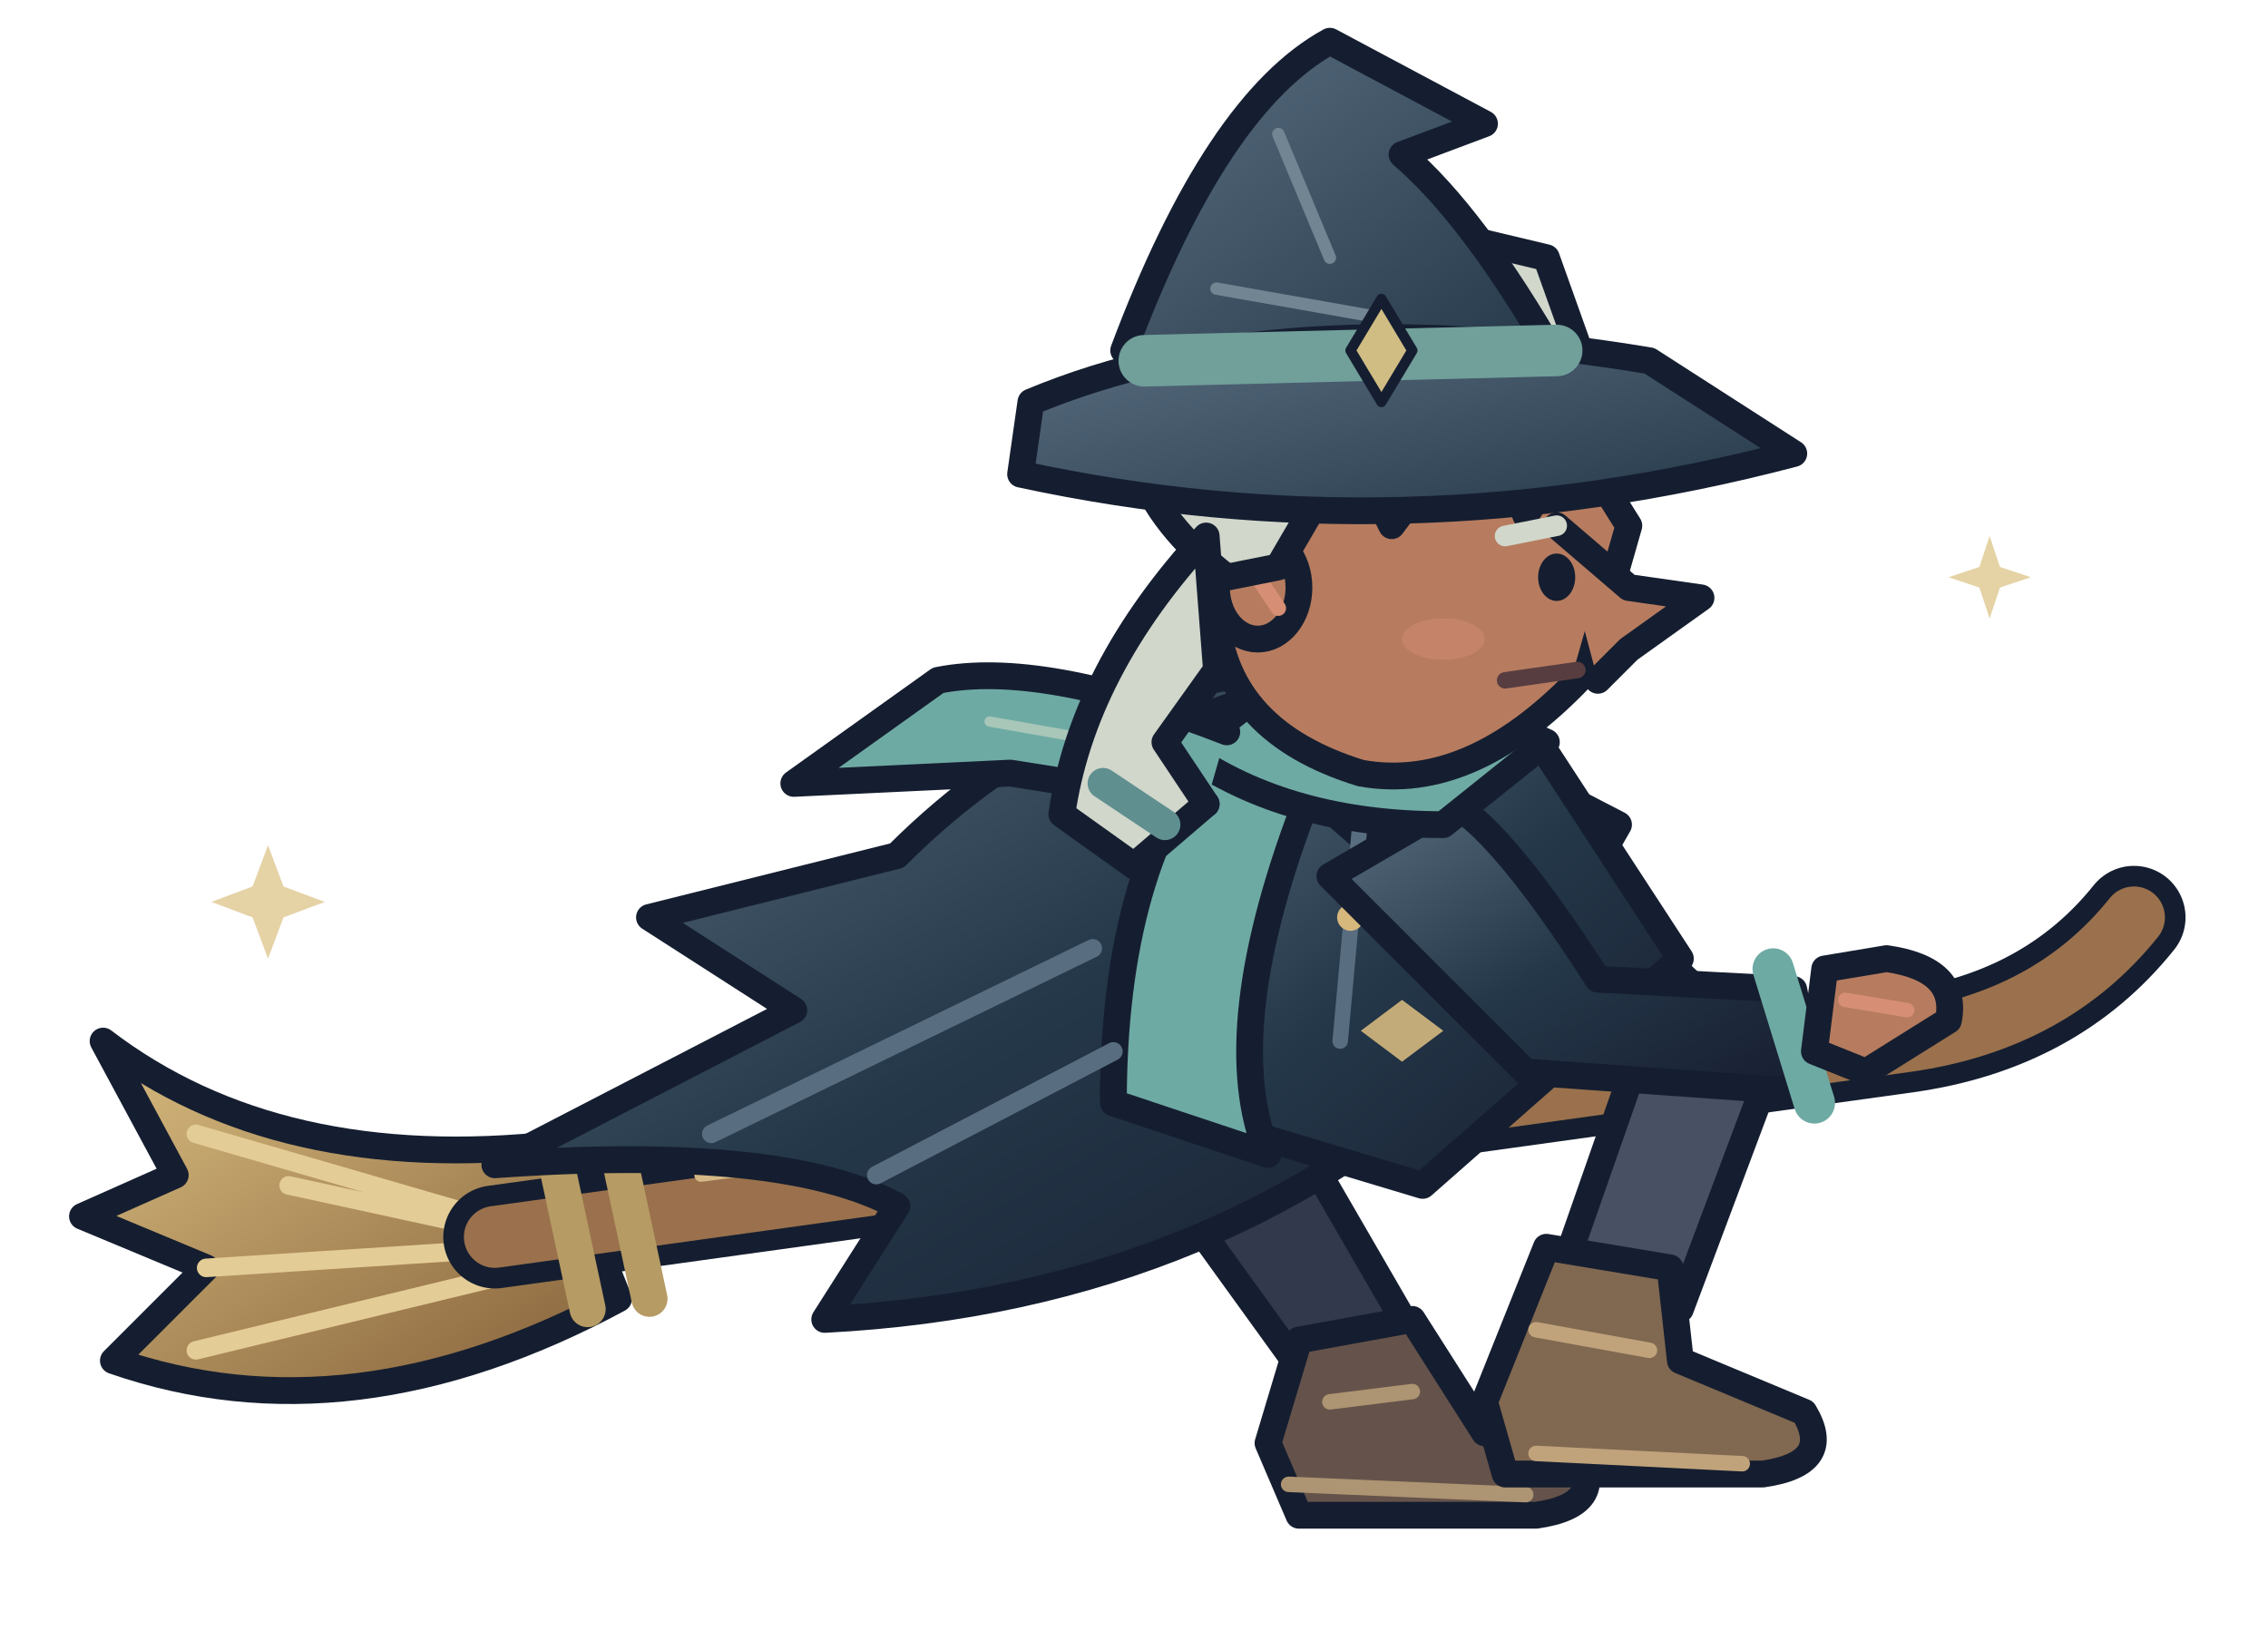
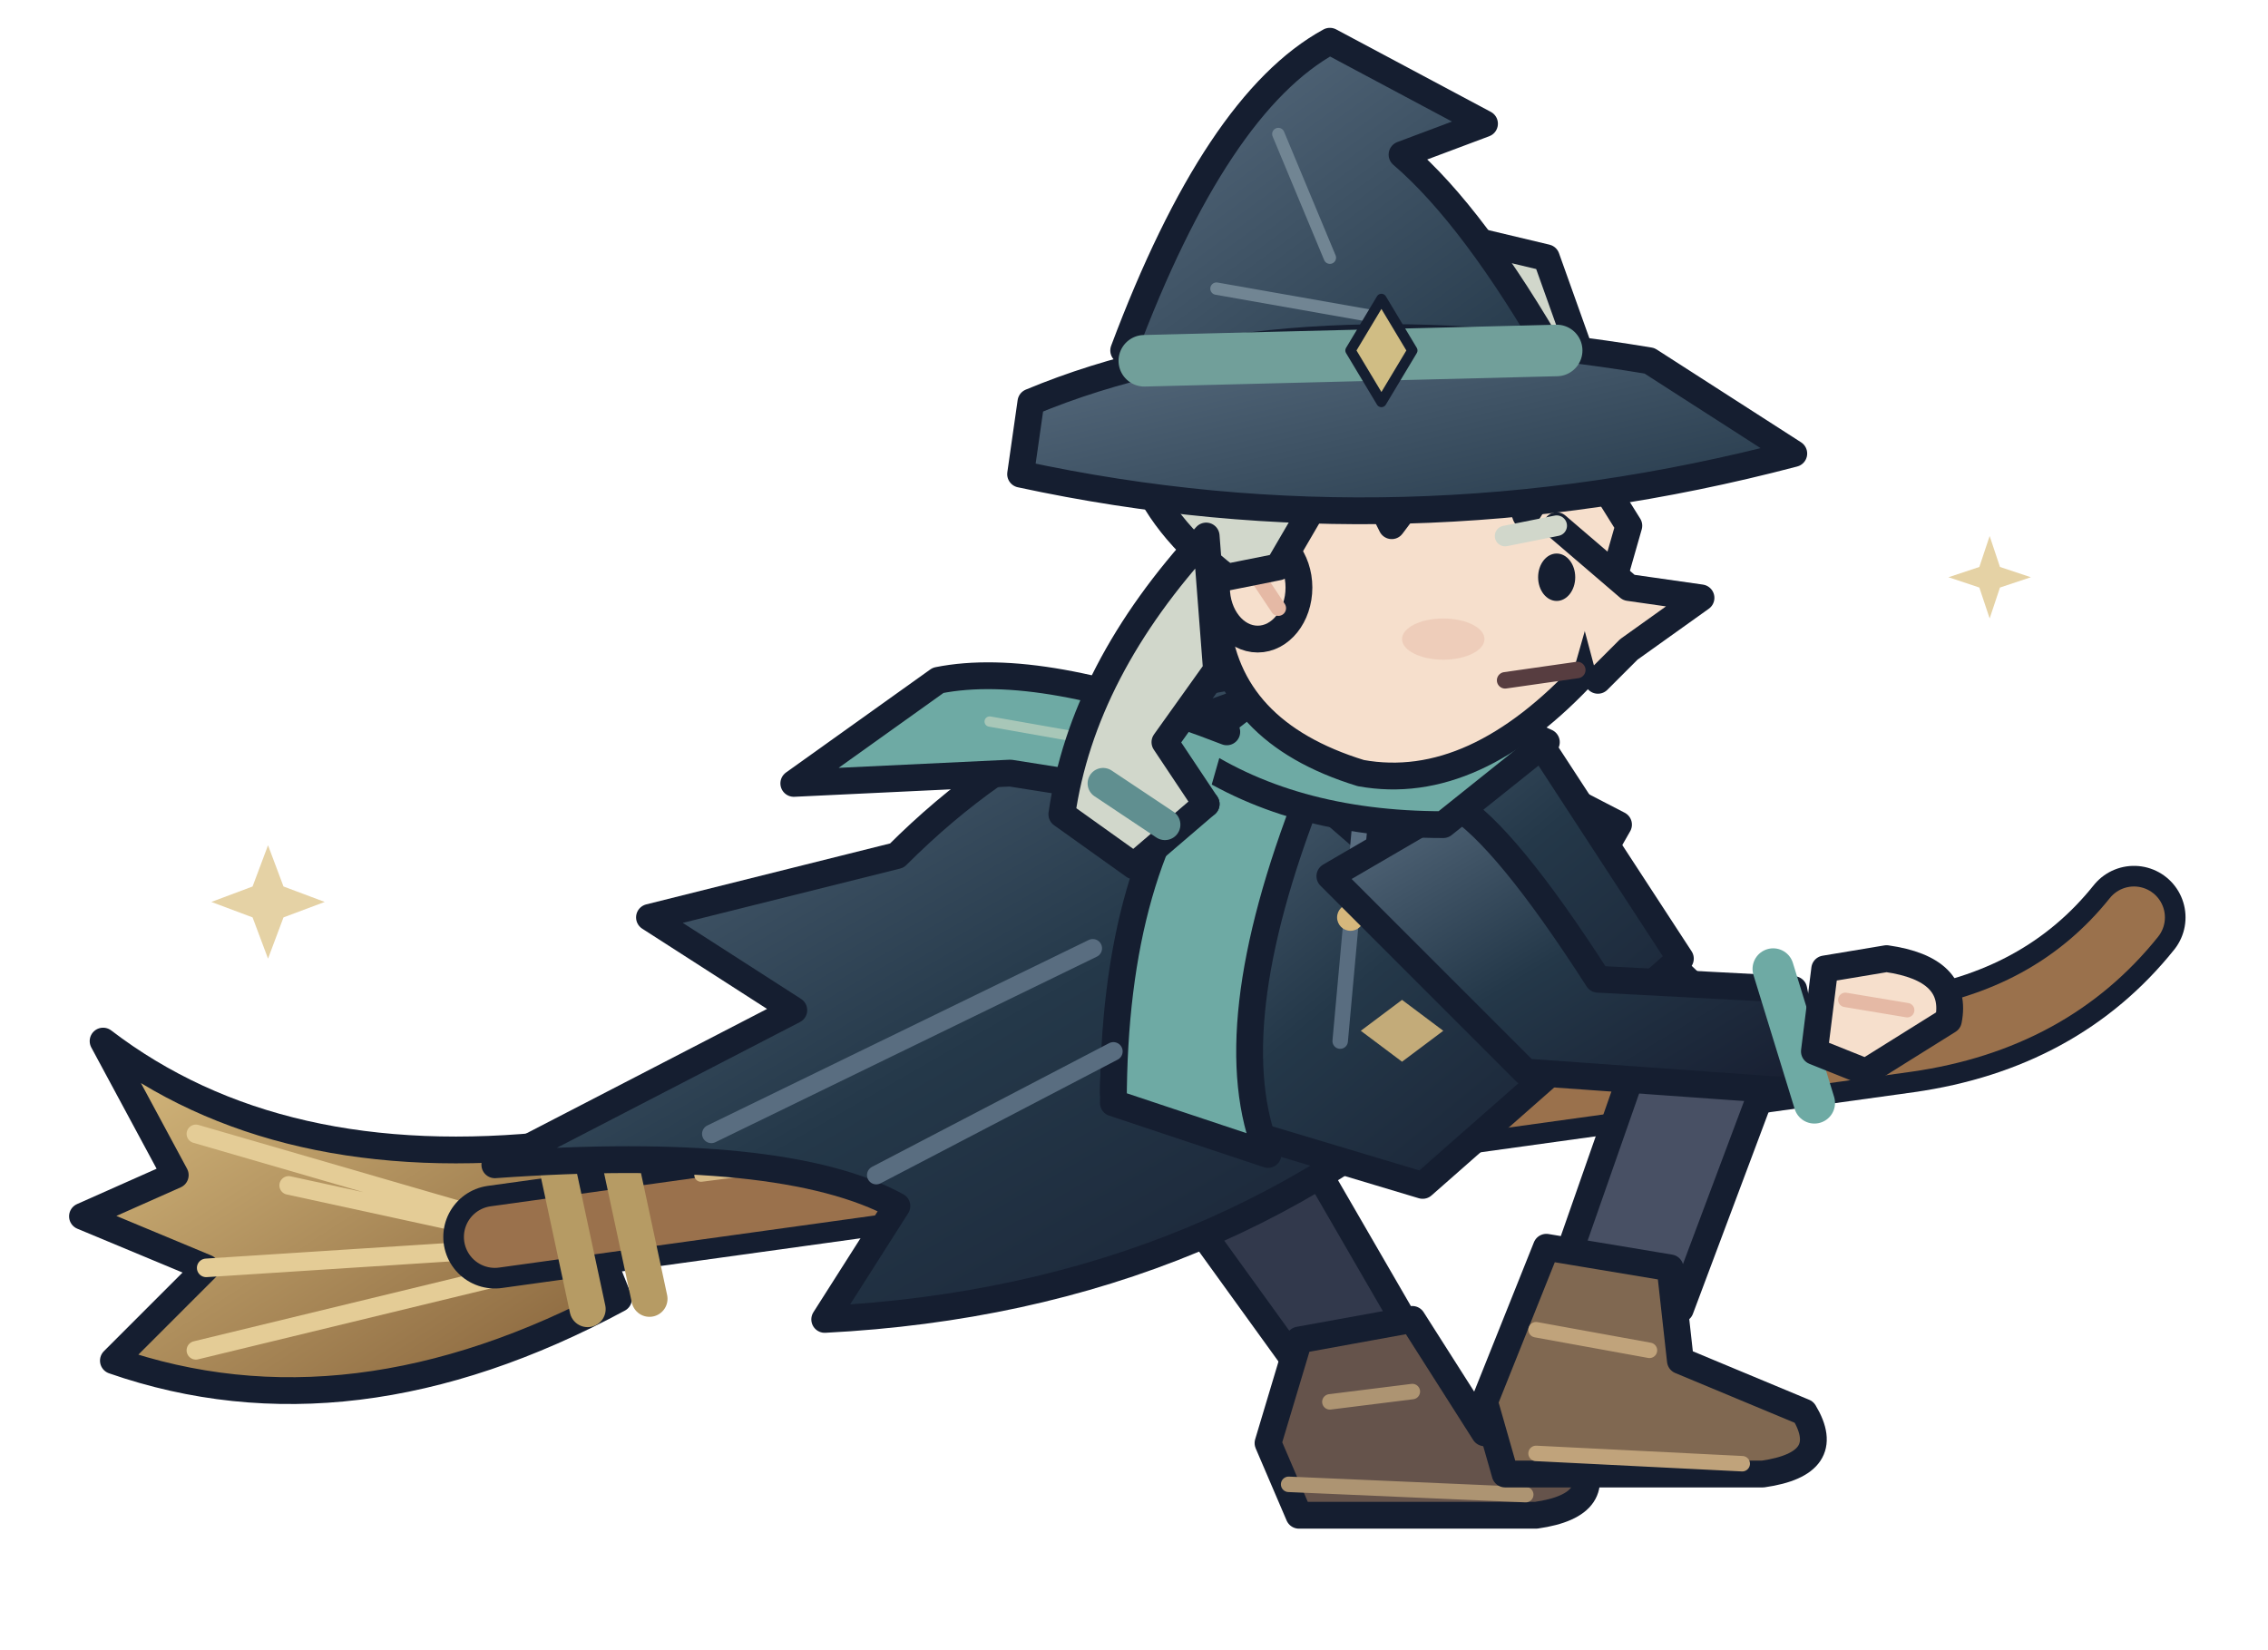
<svg xmlns="http://www.w3.org/2000/svg" width="110" height="80" viewBox="0 0 220 160" role="img" aria-labelledby="title">
  <defs>
    <linearGradient id="robe" x1="0" y1="0" x2="1" y2="1">
      <stop stop-color="#596d80" />
      <stop offset=".5" stop-color="#243849" />
      <stop offset="1" stop-color="#171d30" />
    </linearGradient>
    <linearGradient id="bristles" x1="0" y1="0" x2="1" y2="1">
      <stop stop-color="#d9bd80" />
      <stop offset="1" stop-color="#846039" />
    </linearGradient>
    <linearGradient id="hat" x1="0" y1="0" x2="1" y2="1">
      <stop stop-color="#596d80" />
      <stop offset="1" stop-color="#243849" />
    </linearGradient>
  </defs>
  <g stroke="#151e30" stroke-width="2.6" stroke-linecap="round" stroke-linejoin="round">
    <path d="M54 111Q27 114 10 101l7 13-9 4 12 5-9 9q23 8 49-6Z" fill="url(#bristles)" />
    <path d="m19 110 31 9m-30 4 31-2m-32 10 33-8m-24-8 23 5" fill="none" stroke="#e4cc96" stroke-width="1.8" />
    <path d="M48 120 185 101q14-2 22-12" fill="none" stroke="#151e30" stroke-width="10" />
    <path d="M48 120 185 101q14-2 22-12" fill="none" stroke="#9a714c" stroke-width="6" />
    <path d="m68 114 109-14" stroke="#d5b986" stroke-width="1.3" />
    <path d="m54 113 3 14m3-15 3 14" stroke="#b69b64" stroke-width="3.5" />
    <path d="M120 96 114 116 127 134 139 133 128 114 141 98" fill="#32394c" />
    <path d="m126 130 11-2 7 11 9 2q3 5-4 6h-23l-3-7Z" fill="#65534b" />
    <path d="m129 136 8-1m-12 9 23 1" stroke="#ad9472" stroke-width="1.5" />
    <path d="m140 93 18 12-7 20 12 2 9-24-20-19" fill="#485064" />
    <path d="m150 121 12 2 1 9 12 5q3 5-4 6h-25l-2-7Z" fill="#806851" />
    <path d="m149 129 11 2m-11 10 20 1" stroke="#c0a37b" stroke-width="1.5" />
    <path d="M128 65Q105 65 87 83L63 89l14 9-29 15q28-2 39 4l-7 11q39-2 65-27l12-21Z" fill="url(#robe)" />
    <path d="M118 72q-10 22-10 34l30 9 25-22-15-23Z" fill="url(#robe)" />
    <path d="M127 77q-9 23-4 35l-15-5q0-23 10-35Z" fill="#6eaaa4" />
    <path d="m69 110 37-18m-21 22 23-12" fill="none" stroke="#596d80" stroke-width="1.8" />
    <path d="m118 69 15 13 12-10-13-8Z" fill="#e7dfcf" />
    <path d="m132 79-2 22" stroke="#596d80" stroke-width="1.5" />
    <circle cx="131" cy="89" r="1.3" fill="#d6b77c" stroke="none" />
    <path d="M141 78q5 3 14 17l19 1 2 10-28-2-19-19Z" fill="url(#robe)" />
    <path d="m172 94 4 13" stroke="#6eaaa4" stroke-width="4" />
-     <path d="m177 94 6-1q7 1 6 6l-8 5-5-2Z" fill="#b77c5f" />
-     <path d="m179 97 6 1" stroke="#d68f75" stroke-width="1.4" />
+     <path d="m177 94 6-1q7 1 6 6l-8 5-5-2Z" fill="#f6dfcc" />
+     <path d="m179 97 6 1" stroke="#e5b9a5" stroke-width="1.4" />
    <path d="M124 66 115 73q10 7 25 7l10-8-20-9Z" fill="#6eaaa4" />
    <path d="M119 71q-18-7-28-5l-14 10 21-1 19 3" fill="#6eaaa4" />
    <path d="m96 70 17 3" fill="none" stroke="#fff3d7" stroke-width="1" opacity=".4" />
-     <path d="M126 39q-11 4-8 21 1 11 14 15 11 2 22-10l4-14-10-16Z" fill="#b77c5f" />
-     <path d="m151 51 7 6 7 1-7 5-3 3" fill="#b77c5f" />
-     <ellipse cx="122" cy="57" rx="4" ry="5" fill="#b77c5f" />
-     <path d="m122 56 2 3" fill="none" stroke="#d68f75" stroke-width="1.5" />
+     <path d="M126 39q-11 4-8 21 1 11 14 15 11 2 22-10l4-14-10-16Z" fill="#f6dfcc" />
+     <path d="m151 51 7 6 7 1-7 5-3 3" fill="#f6dfcc" />
+     <ellipse cx="122" cy="57" rx="4" ry="5" fill="#f6dfcc" />
+     <path d="m122 56 2 3" fill="none" stroke="#e5b9a5" stroke-width="1.5" />
    <path d="M119 56q-13-10-8-23l18-13 21 5 5 14-7 11-4-11-9 12-4-8-7 12Z" fill="#d1d7cb" />
    <path d="M117 52q-12 13-14 27l7 5 7-6-4-6 5-7Z" fill="#d1d7cb" />
    <path d="m107 76 6 4" stroke="#608f90" stroke-width="3" />
    <path d="M109 34q9-24 20-30l15 8-8 3q7 6 15 20Z" fill="url(#hat)" />
    <path d="m124 13 5 12m-11 3 17 3" fill="none" stroke="#718593" stroke-width="1.2" />
    <path d="M100 39q24-10 60-4l14 9q-38 10-75 2Z" fill="url(#hat)" />
    <path d="m111 35 40-1" stroke="#719f9a" stroke-width="5" />
    <path d="m134 29 3 5-3 5-3-5Z" fill="#d0bd84" stroke-width="1" />
    <path d="m146 52 5-1" fill="none" stroke="#d1d7cb" stroke-width="2" />
    <ellipse cx="151" cy="56" rx="1.8" ry="2.3" fill="#151e30" stroke="none" />
    <path d="m146 66 7-1" fill="none" stroke="#573d40" stroke-width="1.6" />
-     <ellipse cx="140" cy="62" rx="4" ry="2" fill="#d68f75" opacity=".45" stroke="none" />
+     <ellipse cx="140" cy="62" rx="4" ry="2" fill="#e5b9a5" opacity=".45" stroke="none" />
    <path d="m136 97 4 3-4 3-4-3Z" fill="#c3ab79" stroke="none" />
  </g>
  <g fill="#dfc78f" opacity=".8">
    <path d="m26 82 1.5 4 4 1.5-4 1.5-1.5 4-1.5-4-4-1.5 4-1.5Z" />
    <path d="m193 52 1 3 3 1-3 1-1 3-1-3-3-1 3-1Z" />
  </g>
</svg>
